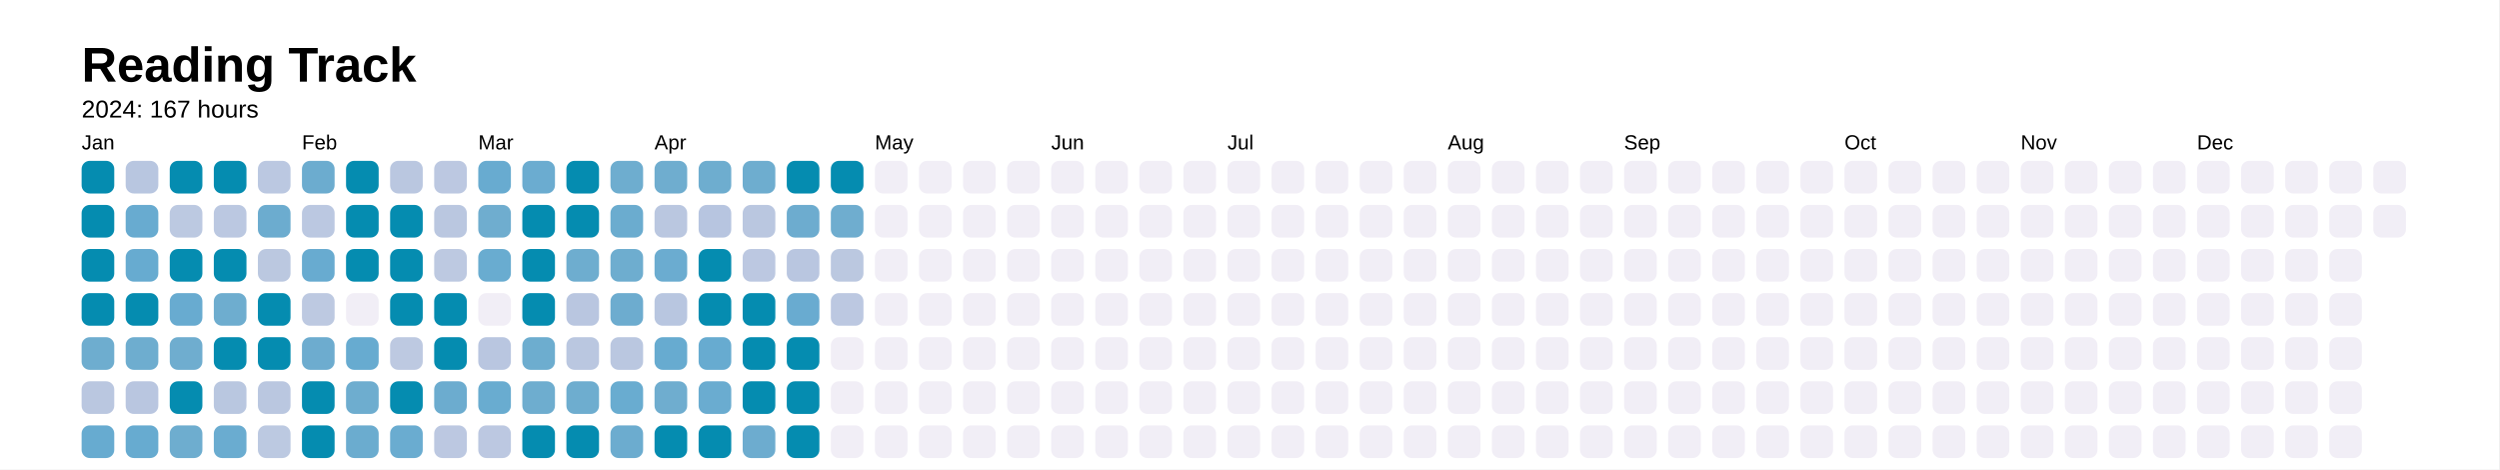
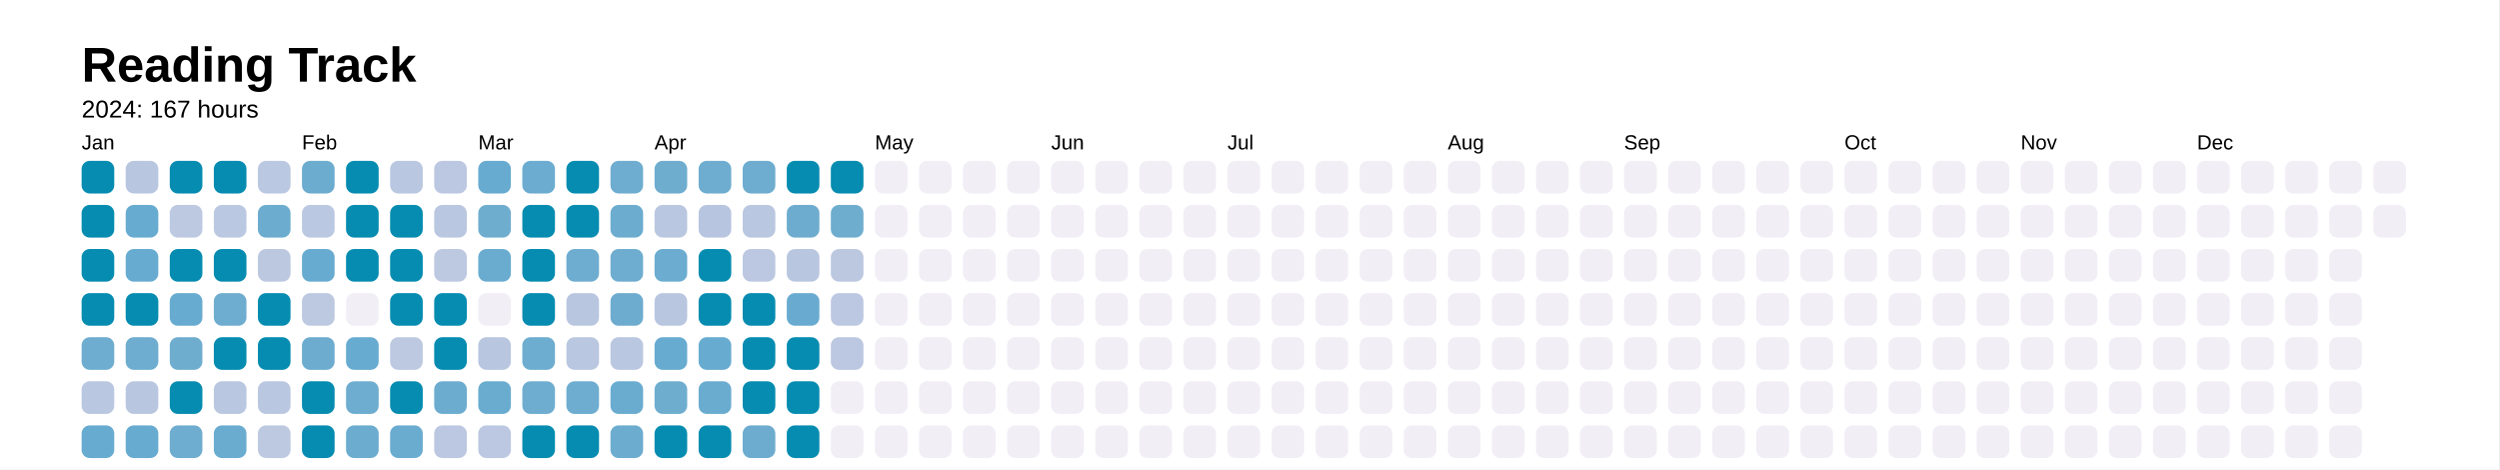
<svg xmlns="http://www.w3.org/2000/svg" baseProfile="full" height="57.5mm" version="1.1" viewBox="0,0,306.2,57.5" width="306.2mm">
  <defs />
  <rect fill="#FFFFFF" height="57.5" width="306.2" x="0" y="0" />
  <text fill="#000000" style="font-size:6px; font-family:Arial; font-weight:bold;" x="10" y="10">Reading Track</text>
  <text fill="#000000" style="font-size:3px; font-family:Arial;" x="10" y="14.4">2024: 167 hours</text>
  <text fill="#000000" style="font-size:2.5px; font-family:Arial" x="10" y="18.3">Jan</text>
  <rect fill="#058cb0" height="4" rx="1" ry="1" width="4" x="10" y="19.7" />
  <rect fill="#058cb0" height="4" rx="1" ry="1" width="4" x="10" y="25.1" />
  <rect fill="#058cb0" height="4" rx="1" ry="1" width="4" x="10" y="30.5" />
  <rect fill="#058cb0" height="4" rx="1" ry="1" width="4" x="10" y="35.9" />
  <rect fill="#6eadcf" height="4" rx="1" ry="1" width="4" x="10" y="41.3" />
  <rect fill="#bac7e0" height="4" rx="1" ry="1" width="4" x="10" y="46.7" />
  <rect fill="#67abd0" height="4" rx="1" ry="1" width="4" x="10" y="52.1" />
  <rect fill="#b8c6e0" height="4" rx="1" ry="1" width="4" x="15.4" y="19.7" />
  <rect fill="#68abd0" height="4" rx="1" ry="1" width="4" x="15.4" y="25.1" />
  <rect fill="#67abd0" height="4" rx="1" ry="1" width="4" x="15.4" y="30.5" />
  <rect fill="#058cb0" height="4" rx="1" ry="1" width="4" x="15.4" y="35.9" />
  <rect fill="#6eadcf" height="4" rx="1" ry="1" width="4" x="15.4" y="41.3" />
  <rect fill="#b9c6e0" height="4" rx="1" ry="1" width="4" x="15.4" y="46.7" />
  <rect fill="#67abd0" height="4" rx="1" ry="1" width="4" x="15.4" y="52.1" />
  <rect fill="#058cb0" height="4" rx="1" ry="1" width="4" x="20.8" y="19.7" />
  <rect fill="#bcc9e1" height="4" rx="1" ry="1" width="4" x="20.8" y="25.1" />
  <rect fill="#058cb0" height="4" rx="1" ry="1" width="4" x="20.8" y="30.5" />
  <rect fill="#68abd0" height="4" rx="1" ry="1" width="4" x="20.8" y="35.9" />
  <rect fill="#6fadcf" height="4" rx="1" ry="1" width="4" x="20.8" y="41.3" />
  <rect fill="#058cb0" height="4" rx="1" ry="1" width="4" x="20.8" y="46.7" />
  <rect fill="#6eadcf" height="4" rx="1" ry="1" width="4" x="20.8" y="52.1" />
  <rect fill="#058cb0" height="4" rx="1" ry="1" width="4" x="26.2" y="19.7" />
  <rect fill="#bbc8e1" height="4" rx="1" ry="1" width="4" x="26.2" y="25.1" />
  <rect fill="#058cb0" height="4" rx="1" ry="1" width="4" x="26.2" y="30.5" />
  <rect fill="#6eadcf" height="4" rx="1" ry="1" width="4" x="26.2" y="35.9" />
  <rect fill="#058cb0" height="4" rx="1" ry="1" width="4" x="26.2" y="41.3" />
  <rect fill="#b9c7e0" height="4" rx="1" ry="1" width="4" x="26.2" y="46.7" />
  <rect fill="#6aacd0" height="4" rx="1" ry="1" width="4" x="26.2" y="52.1" />
  <rect fill="#bbc8e1" height="4" rx="1" ry="1" width="4" x="31.6" y="19.7" />
  <rect fill="#6caccf" height="4" rx="1" ry="1" width="4" x="31.6" y="25.1" />
  <rect fill="#bbc8e0" height="4" rx="1" ry="1" width="4" x="31.6" y="30.5" />
  <rect fill="#058cb0" height="4" rx="1" ry="1" width="4" x="31.6" y="35.9" />
  <rect fill="#058cb0" height="4" rx="1" ry="1" width="4" x="31.6" y="41.3" />
  <rect fill="#bac7e0" height="4" rx="1" ry="1" width="4" x="31.6" y="46.7" />
  <rect fill="#bcc9e1" height="4" rx="1" ry="1" width="4" x="31.6" y="52.1" />
  <text fill="#000000" style="font-size:2.5px; font-family:Arial" x="37.0" y="18.3">Feb</text>
  <rect fill="#6caccf" height="4" rx="1" ry="1" width="4" x="37.0" y="19.7" />
  <rect fill="#bbc8e1" height="4" rx="1" ry="1" width="4" x="37.0" y="25.1" />
  <rect fill="#68abd0" height="4" rx="1" ry="1" width="4" x="37.0" y="30.5" />
  <rect fill="#bdc9e1" height="4" rx="1" ry="1" width="4" x="37.0" y="35.9" />
  <rect fill="#6daccf" height="4" rx="1" ry="1" width="4" x="37.0" y="41.3" />
  <rect fill="#058cb0" height="4" rx="1" ry="1" width="4" x="37.0" y="46.7" />
  <rect fill="#058cb0" height="4" rx="1" ry="1" width="4" x="37.0" y="52.1" />
  <rect fill="#058cb0" height="4" rx="1" ry="1" width="4" x="42.4" y="19.7" />
  <rect fill="#058cb0" height="4" rx="1" ry="1" width="4" x="42.4" y="25.1" />
  <rect fill="#058cb0" height="4" rx="1" ry="1" width="4" x="42.4" y="30.5" />
  <rect fill="#f1eef6" height="4" rx="1" ry="1" width="4" x="42.4" y="35.9" />
  <rect fill="#67abd0" height="4" rx="1" ry="1" width="4" x="42.4" y="41.3" />
  <rect fill="#6eadcf" height="4" rx="1" ry="1" width="4" x="42.4" y="46.7" />
  <rect fill="#6baccf" height="4" rx="1" ry="1" width="4" x="42.4" y="52.1" />
  <rect fill="#bac7e0" height="4" rx="1" ry="1" width="4" x="47.8" y="19.7" />
  <rect fill="#058cb0" height="4" rx="1" ry="1" width="4" x="47.8" y="25.1" />
  <rect fill="#058cb0" height="4" rx="1" ry="1" width="4" x="47.8" y="30.5" />
  <rect fill="#058cb0" height="4" rx="1" ry="1" width="4" x="47.8" y="35.9" />
  <rect fill="#bdc9e1" height="4" rx="1" ry="1" width="4" x="47.8" y="41.3" />
  <rect fill="#058cb0" height="4" rx="1" ry="1" width="4" x="47.8" y="46.7" />
  <rect fill="#6aacd0" height="4" rx="1" ry="1" width="4" x="47.8" y="52.1" />
  <rect fill="#bcc8e1" height="4" rx="1" ry="1" width="4" x="53.2" y="19.7" />
  <rect fill="#bac7e0" height="4" rx="1" ry="1" width="4" x="53.2" y="25.1" />
  <rect fill="#bdc9e1" height="4" rx="1" ry="1" width="4" x="53.2" y="30.5" />
  <rect fill="#058cb0" height="4" rx="1" ry="1" width="4" x="53.2" y="35.9" />
  <rect fill="#058cb0" height="4" rx="1" ry="1" width="4" x="53.2" y="41.3" />
  <rect fill="#6caccf" height="4" rx="1" ry="1" width="4" x="53.2" y="46.7" />
  <rect fill="#bcc8e1" height="4" rx="1" ry="1" width="4" x="53.2" y="52.1" />
  <text fill="#000000" style="font-size:2.5px; font-family:Arial" x="58.6" y="18.3">Mar</text>
  <rect fill="#68abd0" height="4" rx="1" ry="1" width="4" x="58.6" y="19.7" />
  <rect fill="#6fadcf" height="4" rx="1" ry="1" width="4" x="58.6" y="25.1" />
  <rect fill="#69acd0" height="4" rx="1" ry="1" width="4" x="58.6" y="30.5" />
  <rect fill="#f1eef6" height="4" rx="1" ry="1" width="4" x="58.6" y="35.9" />
  <rect fill="#b9c6e0" height="4" rx="1" ry="1" width="4" x="58.6" y="41.3" />
  <rect fill="#69acd0" height="4" rx="1" ry="1" width="4" x="58.6" y="46.7" />
  <rect fill="#bcc8e1" height="4" rx="1" ry="1" width="4" x="58.6" y="52.1" />
  <rect fill="#6bacd0" height="4" rx="1" ry="1" width="4" x="64" y="19.7" />
  <rect fill="#058cb0" height="4" rx="1" ry="1" width="4" x="64" y="25.1" />
  <rect fill="#058cb0" height="4" rx="1" ry="1" width="4" x="64" y="30.5" />
  <rect fill="#058cb0" height="4" rx="1" ry="1" width="4" x="64" y="35.9" />
  <rect fill="#6dadcf" height="4" rx="1" ry="1" width="4" x="64" y="41.3" />
  <rect fill="#6eadcf" height="4" rx="1" ry="1" width="4" x="64" y="46.7" />
  <rect fill="#058cb0" height="4" rx="1" ry="1" width="4" x="64" y="52.1" />
  <rect fill="#058cb0" height="4" rx="1" ry="1" width="4" x="69.4" y="19.7" />
  <rect fill="#058cb0" height="4" rx="1" ry="1" width="4" x="69.4" y="25.1" />
  <rect fill="#6eadcf" height="4" rx="1" ry="1" width="4" x="69.4" y="30.5" />
  <rect fill="#b9c6e0" height="4" rx="1" ry="1" width="4" x="69.4" y="35.9" />
  <rect fill="#bac7e0" height="4" rx="1" ry="1" width="4" x="69.4" y="41.3" />
  <rect fill="#6eadcf" height="4" rx="1" ry="1" width="4" x="69.4" y="46.7" />
  <rect fill="#058cb0" height="4" rx="1" ry="1" width="4" x="69.4" y="52.1" />
  <rect fill="#6eadcf" height="4" rx="1" ry="1" width="4" x="74.8" y="19.7" />
  <rect fill="#6baccf" height="4" rx="1" ry="1" width="4" x="74.8" y="25.1" />
  <rect fill="#6eadcf" height="4" rx="1" ry="1" width="4" x="74.8" y="30.5" />
  <rect fill="#6daccf" height="4" rx="1" ry="1" width="4" x="74.8" y="35.9" />
  <rect fill="#bac7e0" height="4" rx="1" ry="1" width="4" x="74.8" y="41.3" />
  <rect fill="#69acd0" height="4" rx="1" ry="1" width="4" x="74.8" y="46.7" />
  <rect fill="#6caccf" height="4" rx="1" ry="1" width="4" x="74.8" y="52.1" />
  <text fill="#000000" style="font-size:2.5px; font-family:Arial" x="80.2" y="18.3">Apr</text>
  <rect fill="#6fadcf" height="4" rx="1" ry="1" width="4" x="80.2" y="19.7" />
  <rect fill="#bac7e0" height="4" rx="1" ry="1" width="4" x="80.2" y="25.1" />
  <rect fill="#6bacd0" height="4" rx="1" ry="1" width="4" x="80.2" y="30.5" />
  <rect fill="#b8c6e0" height="4" rx="1" ry="1" width="4" x="80.2" y="35.9" />
  <rect fill="#67abd0" height="4" rx="1" ry="1" width="4" x="80.2" y="41.3" />
  <rect fill="#6fadcf" height="4" rx="1" ry="1" width="4" x="80.2" y="46.7" />
  <rect fill="#058cb0" height="4" rx="1" ry="1" width="4" x="80.2" y="52.1" />
  <rect fill="#6eadcf" height="4" rx="1" ry="1" width="4" x="85.6" y="19.7" />
  <rect fill="#b7c5e0" height="4" rx="1" ry="1" width="4" x="85.6" y="25.1" />
  <rect fill="#058cb0" height="4" rx="1" ry="1" width="4" x="85.6" y="30.5" />
  <rect fill="#058cb0" height="4" rx="1" ry="1" width="4" x="85.6" y="35.9" />
  <rect fill="#67abd0" height="4" rx="1" ry="1" width="4" x="85.6" y="41.3" />
  <rect fill="#6aacd0" height="4" rx="1" ry="1" width="4" x="85.6" y="46.7" />
  <rect fill="#058cb0" height="4" rx="1" ry="1" width="4" x="85.6" y="52.1" />
  <rect fill="#6eadcf" height="4" rx="1" ry="1" width="4" x="91" y="19.7" />
  <rect fill="#bac7e0" height="4" rx="1" ry="1" width="4" x="91" y="25.1" />
  <rect fill="#bcc8e1" height="4" rx="1" ry="1" width="4" x="91" y="30.5" />
  <rect fill="#058cb0" height="4" rx="1" ry="1" width="4" x="91" y="35.9" />
  <rect fill="#058cb0" height="4" rx="1" ry="1" width="4" x="91" y="41.3" />
  <rect fill="#058cb0" height="4" rx="1" ry="1" width="4" x="91" y="46.7" />
  <rect fill="#6daccf" height="4" rx="1" ry="1" width="4" x="91" y="52.1" />
  <rect fill="#058cb0" height="4" rx="1" ry="1" width="4" x="96.4" y="19.7" />
  <rect fill="#6daccf" height="4" rx="1" ry="1" width="4" x="96.4" y="25.1" />
  <rect fill="#b9c6e0" height="4" rx="1" ry="1" width="4" x="96.4" y="30.5" />
  <rect fill="#69abd0" height="4" rx="1" ry="1" width="4" x="96.4" y="35.9" />
  <rect fill="#058cb0" height="4" rx="1" ry="1" width="4" x="96.4" y="41.3" />
  <rect fill="#058cb0" height="4" rx="1" ry="1" width="4" x="96.4" y="46.7" />
  <rect fill="#058cb0" height="4" rx="1" ry="1" width="4" x="96.4" y="52.1" />
  <rect fill="#058cb0" height="4" rx="1" ry="1" width="4" x="101.8" y="19.7" />
  <rect fill="#6fadcf" height="4" rx="1" ry="1" width="4" x="101.8" y="25.1" />
  <rect fill="#bbc8e0" height="4" rx="1" ry="1" width="4" x="101.8" y="30.5" />
  <rect fill="#bcc8e1" height="4" rx="1" ry="1" width="4" x="101.8" y="35.9" />
-   <rect fill="#f1eef6" height="4" rx="1" ry="1" width="4" x="101.8" y="41.3" />
+   <rect fill="#bcc8e1" height="4" rx="1" ry="1" width="4" x="101.8" y="41.3" />
  <rect fill="#f1eef6" height="4" rx="1" ry="1" width="4" x="101.8" y="46.7" />
  <rect fill="#f1eef6" height="4" rx="1" ry="1" width="4" x="101.8" y="52.1" />
  <text fill="#000000" style="font-size:2.5px; font-family:Arial" x="107.2" y="18.3">May</text>
  <rect fill="#f1eef6" height="4" rx="1" ry="1" width="4" x="107.2" y="19.7" />
  <rect fill="#f1eef6" height="4" rx="1" ry="1" width="4" x="107.2" y="25.1" />
  <rect fill="#f1eef6" height="4" rx="1" ry="1" width="4" x="107.2" y="30.5" />
  <rect fill="#f1eef6" height="4" rx="1" ry="1" width="4" x="107.2" y="35.9" />
  <rect fill="#f1eef6" height="4" rx="1" ry="1" width="4" x="107.2" y="41.3" />
  <rect fill="#f1eef6" height="4" rx="1" ry="1" width="4" x="107.2" y="46.7" />
  <rect fill="#f1eef6" height="4" rx="1" ry="1" width="4" x="107.2" y="52.1" />
  <rect fill="#f1eef6" height="4" rx="1" ry="1" width="4" x="112.6" y="19.7" />
  <rect fill="#f1eef6" height="4" rx="1" ry="1" width="4" x="112.6" y="25.1" />
  <rect fill="#f1eef6" height="4" rx="1" ry="1" width="4" x="112.6" y="30.5" />
  <rect fill="#f1eef6" height="4" rx="1" ry="1" width="4" x="112.6" y="35.9" />
  <rect fill="#f1eef6" height="4" rx="1" ry="1" width="4" x="112.6" y="41.3" />
  <rect fill="#f1eef6" height="4" rx="1" ry="1" width="4" x="112.6" y="46.7" />
  <rect fill="#f1eef6" height="4" rx="1" ry="1" width="4" x="112.6" y="52.1" />
  <rect fill="#f1eef6" height="4" rx="1" ry="1" width="4" x="118" y="19.7" />
  <rect fill="#f1eef6" height="4" rx="1" ry="1" width="4" x="118" y="25.1" />
  <rect fill="#f1eef6" height="4" rx="1" ry="1" width="4" x="118" y="30.5" />
  <rect fill="#f1eef6" height="4" rx="1" ry="1" width="4" x="118" y="35.9" />
  <rect fill="#f1eef6" height="4" rx="1" ry="1" width="4" x="118" y="41.3" />
  <rect fill="#f1eef6" height="4" rx="1" ry="1" width="4" x="118" y="46.7" />
  <rect fill="#f1eef6" height="4" rx="1" ry="1" width="4" x="118" y="52.1" />
  <rect fill="#f1eef6" height="4" rx="1" ry="1" width="4" x="123.4" y="19.7" />
  <rect fill="#f1eef6" height="4" rx="1" ry="1" width="4" x="123.4" y="25.1" />
  <rect fill="#f1eef6" height="4" rx="1" ry="1" width="4" x="123.4" y="30.5" />
  <rect fill="#f1eef6" height="4" rx="1" ry="1" width="4" x="123.4" y="35.9" />
  <rect fill="#f1eef6" height="4" rx="1" ry="1" width="4" x="123.4" y="41.3" />
  <rect fill="#f1eef6" height="4" rx="1" ry="1" width="4" x="123.4" y="46.7" />
  <rect fill="#f1eef6" height="4" rx="1" ry="1" width="4" x="123.4" y="52.1" />
  <text fill="#000000" style="font-size:2.5px; font-family:Arial" x="128.8" y="18.3">Jun</text>
  <rect fill="#f1eef6" height="4" rx="1" ry="1" width="4" x="128.8" y="19.7" />
  <rect fill="#f1eef6" height="4" rx="1" ry="1" width="4" x="128.8" y="25.1" />
  <rect fill="#f1eef6" height="4" rx="1" ry="1" width="4" x="128.8" y="30.5" />
  <rect fill="#f1eef6" height="4" rx="1" ry="1" width="4" x="128.8" y="35.9" />
  <rect fill="#f1eef6" height="4" rx="1" ry="1" width="4" x="128.8" y="41.3" />
  <rect fill="#f1eef6" height="4" rx="1" ry="1" width="4" x="128.8" y="46.7" />
  <rect fill="#f1eef6" height="4" rx="1" ry="1" width="4" x="128.8" y="52.1" />
  <rect fill="#f1eef6" height="4" rx="1" ry="1" width="4" x="134.2" y="19.7" />
  <rect fill="#f1eef6" height="4" rx="1" ry="1" width="4" x="134.2" y="25.1" />
  <rect fill="#f1eef6" height="4" rx="1" ry="1" width="4" x="134.2" y="30.5" />
  <rect fill="#f1eef6" height="4" rx="1" ry="1" width="4" x="134.2" y="35.9" />
  <rect fill="#f1eef6" height="4" rx="1" ry="1" width="4" x="134.2" y="41.3" />
  <rect fill="#f1eef6" height="4" rx="1" ry="1" width="4" x="134.2" y="46.7" />
  <rect fill="#f1eef6" height="4" rx="1" ry="1" width="4" x="134.2" y="52.1" />
  <rect fill="#f1eef6" height="4" rx="1" ry="1" width="4" x="139.6" y="19.7" />
  <rect fill="#f1eef6" height="4" rx="1" ry="1" width="4" x="139.6" y="25.1" />
  <rect fill="#f1eef6" height="4" rx="1" ry="1" width="4" x="139.6" y="30.5" />
  <rect fill="#f1eef6" height="4" rx="1" ry="1" width="4" x="139.6" y="35.9" />
  <rect fill="#f1eef6" height="4" rx="1" ry="1" width="4" x="139.6" y="41.3" />
  <rect fill="#f1eef6" height="4" rx="1" ry="1" width="4" x="139.6" y="46.7" />
  <rect fill="#f1eef6" height="4" rx="1" ry="1" width="4" x="139.6" y="52.1" />
  <rect fill="#f1eef6" height="4" rx="1" ry="1" width="4" x="145" y="19.7" />
  <rect fill="#f1eef6" height="4" rx="1" ry="1" width="4" x="145" y="25.1" />
  <rect fill="#f1eef6" height="4" rx="1" ry="1" width="4" x="145" y="30.5" />
  <rect fill="#f1eef6" height="4" rx="1" ry="1" width="4" x="145" y="35.9" />
  <rect fill="#f1eef6" height="4" rx="1" ry="1" width="4" x="145" y="41.3" />
  <rect fill="#f1eef6" height="4" rx="1" ry="1" width="4" x="145" y="46.7" />
  <rect fill="#f1eef6" height="4" rx="1" ry="1" width="4" x="145" y="52.1" />
  <text fill="#000000" style="font-size:2.5px; font-family:Arial" x="150.4" y="18.3">Jul</text>
  <rect fill="#f1eef6" height="4" rx="1" ry="1" width="4" x="150.4" y="19.7" />
  <rect fill="#f1eef6" height="4" rx="1" ry="1" width="4" x="150.4" y="25.1" />
  <rect fill="#f1eef6" height="4" rx="1" ry="1" width="4" x="150.4" y="30.5" />
  <rect fill="#f1eef6" height="4" rx="1" ry="1" width="4" x="150.4" y="35.9" />
  <rect fill="#f1eef6" height="4" rx="1" ry="1" width="4" x="150.4" y="41.3" />
  <rect fill="#f1eef6" height="4" rx="1" ry="1" width="4" x="150.4" y="46.7" />
  <rect fill="#f1eef6" height="4" rx="1" ry="1" width="4" x="150.4" y="52.1" />
  <rect fill="#f1eef6" height="4" rx="1" ry="1" width="4" x="155.8" y="19.7" />
  <rect fill="#f1eef6" height="4" rx="1" ry="1" width="4" x="155.8" y="25.1" />
  <rect fill="#f1eef6" height="4" rx="1" ry="1" width="4" x="155.8" y="30.5" />
  <rect fill="#f1eef6" height="4" rx="1" ry="1" width="4" x="155.8" y="35.9" />
  <rect fill="#f1eef6" height="4" rx="1" ry="1" width="4" x="155.8" y="41.3" />
  <rect fill="#f1eef6" height="4" rx="1" ry="1" width="4" x="155.8" y="46.7" />
  <rect fill="#f1eef6" height="4" rx="1" ry="1" width="4" x="155.8" y="52.1" />
  <rect fill="#f1eef6" height="4" rx="1" ry="1" width="4" x="161.2" y="19.7" />
  <rect fill="#f1eef6" height="4" rx="1" ry="1" width="4" x="161.2" y="25.1" />
  <rect fill="#f1eef6" height="4" rx="1" ry="1" width="4" x="161.2" y="30.5" />
  <rect fill="#f1eef6" height="4" rx="1" ry="1" width="4" x="161.2" y="35.9" />
  <rect fill="#f1eef6" height="4" rx="1" ry="1" width="4" x="161.2" y="41.3" />
  <rect fill="#f1eef6" height="4" rx="1" ry="1" width="4" x="161.2" y="46.7" />
  <rect fill="#f1eef6" height="4" rx="1" ry="1" width="4" x="161.2" y="52.1" />
  <rect fill="#f1eef6" height="4" rx="1" ry="1" width="4" x="166.6" y="19.7" />
  <rect fill="#f1eef6" height="4" rx="1" ry="1" width="4" x="166.6" y="25.1" />
  <rect fill="#f1eef6" height="4" rx="1" ry="1" width="4" x="166.6" y="30.5" />
  <rect fill="#f1eef6" height="4" rx="1" ry="1" width="4" x="166.6" y="35.9" />
  <rect fill="#f1eef6" height="4" rx="1" ry="1" width="4" x="166.6" y="41.3" />
  <rect fill="#f1eef6" height="4" rx="1" ry="1" width="4" x="166.6" y="46.7" />
  <rect fill="#f1eef6" height="4" rx="1" ry="1" width="4" x="166.6" y="52.1" />
  <rect fill="#f1eef6" height="4" rx="1" ry="1" width="4" x="172" y="19.7" />
  <rect fill="#f1eef6" height="4" rx="1" ry="1" width="4" x="172" y="25.1" />
  <rect fill="#f1eef6" height="4" rx="1" ry="1" width="4" x="172" y="30.5" />
  <rect fill="#f1eef6" height="4" rx="1" ry="1" width="4" x="172" y="35.9" />
  <rect fill="#f1eef6" height="4" rx="1" ry="1" width="4" x="172" y="41.3" />
  <rect fill="#f1eef6" height="4" rx="1" ry="1" width="4" x="172" y="46.7" />
  <rect fill="#f1eef6" height="4" rx="1" ry="1" width="4" x="172" y="52.1" />
  <text fill="#000000" style="font-size:2.5px; font-family:Arial" x="177.4" y="18.3">Aug</text>
  <rect fill="#f1eef6" height="4" rx="1" ry="1" width="4" x="177.4" y="19.7" />
  <rect fill="#f1eef6" height="4" rx="1" ry="1" width="4" x="177.4" y="25.1" />
  <rect fill="#f1eef6" height="4" rx="1" ry="1" width="4" x="177.4" y="30.5" />
  <rect fill="#f1eef6" height="4" rx="1" ry="1" width="4" x="177.4" y="35.9" />
  <rect fill="#f1eef6" height="4" rx="1" ry="1" width="4" x="177.4" y="41.3" />
  <rect fill="#f1eef6" height="4" rx="1" ry="1" width="4" x="177.4" y="46.7" />
  <rect fill="#f1eef6" height="4" rx="1" ry="1" width="4" x="177.4" y="52.1" />
  <rect fill="#f1eef6" height="4" rx="1" ry="1" width="4" x="182.8" y="19.7" />
  <rect fill="#f1eef6" height="4" rx="1" ry="1" width="4" x="182.8" y="25.1" />
  <rect fill="#f1eef6" height="4" rx="1" ry="1" width="4" x="182.8" y="30.5" />
  <rect fill="#f1eef6" height="4" rx="1" ry="1" width="4" x="182.8" y="35.9" />
  <rect fill="#f1eef6" height="4" rx="1" ry="1" width="4" x="182.8" y="41.3" />
  <rect fill="#f1eef6" height="4" rx="1" ry="1" width="4" x="182.8" y="46.7" />
  <rect fill="#f1eef6" height="4" rx="1" ry="1" width="4" x="182.8" y="52.1" />
  <rect fill="#f1eef6" height="4" rx="1" ry="1" width="4" x="188.2" y="19.7" />
  <rect fill="#f1eef6" height="4" rx="1" ry="1" width="4" x="188.2" y="25.1" />
  <rect fill="#f1eef6" height="4" rx="1" ry="1" width="4" x="188.2" y="30.5" />
  <rect fill="#f1eef6" height="4" rx="1" ry="1" width="4" x="188.2" y="35.9" />
  <rect fill="#f1eef6" height="4" rx="1" ry="1" width="4" x="188.2" y="41.3" />
  <rect fill="#f1eef6" height="4" rx="1" ry="1" width="4" x="188.2" y="46.7" />
  <rect fill="#f1eef6" height="4" rx="1" ry="1" width="4" x="188.2" y="52.1" />
  <rect fill="#f1eef6" height="4" rx="1" ry="1" width="4" x="193.6" y="19.7" />
  <rect fill="#f1eef6" height="4" rx="1" ry="1" width="4" x="193.6" y="25.1" />
  <rect fill="#f1eef6" height="4" rx="1" ry="1" width="4" x="193.6" y="30.5" />
  <rect fill="#f1eef6" height="4" rx="1" ry="1" width="4" x="193.6" y="35.9" />
  <rect fill="#f1eef6" height="4" rx="1" ry="1" width="4" x="193.6" y="41.3" />
  <rect fill="#f1eef6" height="4" rx="1" ry="1" width="4" x="193.6" y="46.7" />
  <rect fill="#f1eef6" height="4" rx="1" ry="1" width="4" x="193.6" y="52.1" />
  <text fill="#000000" style="font-size:2.5px; font-family:Arial" x="199" y="18.3">Sep</text>
  <rect fill="#f1eef6" height="4" rx="1" ry="1" width="4" x="199" y="19.7" />
  <rect fill="#f1eef6" height="4" rx="1" ry="1" width="4" x="199" y="25.1" />
  <rect fill="#f1eef6" height="4" rx="1" ry="1" width="4" x="199" y="30.5" />
  <rect fill="#f1eef6" height="4" rx="1" ry="1" width="4" x="199" y="35.9" />
  <rect fill="#f1eef6" height="4" rx="1" ry="1" width="4" x="199" y="41.3" />
  <rect fill="#f1eef6" height="4" rx="1" ry="1" width="4" x="199" y="46.7" />
  <rect fill="#f1eef6" height="4" rx="1" ry="1" width="4" x="199" y="52.1" />
  <rect fill="#f1eef6" height="4" rx="1" ry="1" width="4" x="204.4" y="19.7" />
  <rect fill="#f1eef6" height="4" rx="1" ry="1" width="4" x="204.4" y="25.1" />
  <rect fill="#f1eef6" height="4" rx="1" ry="1" width="4" x="204.4" y="30.5" />
  <rect fill="#f1eef6" height="4" rx="1" ry="1" width="4" x="204.4" y="35.9" />
  <rect fill="#f1eef6" height="4" rx="1" ry="1" width="4" x="204.4" y="41.3" />
  <rect fill="#f1eef6" height="4" rx="1" ry="1" width="4" x="204.4" y="46.7" />
  <rect fill="#f1eef6" height="4" rx="1" ry="1" width="4" x="204.4" y="52.1" />
  <rect fill="#f1eef6" height="4" rx="1" ry="1" width="4" x="209.8" y="19.7" />
  <rect fill="#f1eef6" height="4" rx="1" ry="1" width="4" x="209.8" y="25.1" />
  <rect fill="#f1eef6" height="4" rx="1" ry="1" width="4" x="209.8" y="30.5" />
  <rect fill="#f1eef6" height="4" rx="1" ry="1" width="4" x="209.8" y="35.9" />
  <rect fill="#f1eef6" height="4" rx="1" ry="1" width="4" x="209.8" y="41.3" />
  <rect fill="#f1eef6" height="4" rx="1" ry="1" width="4" x="209.8" y="46.7" />
  <rect fill="#f1eef6" height="4" rx="1" ry="1" width="4" x="209.8" y="52.1" />
  <rect fill="#f1eef6" height="4" rx="1" ry="1" width="4" x="215.2" y="19.7" />
  <rect fill="#f1eef6" height="4" rx="1" ry="1" width="4" x="215.2" y="25.1" />
  <rect fill="#f1eef6" height="4" rx="1" ry="1" width="4" x="215.2" y="30.5" />
  <rect fill="#f1eef6" height="4" rx="1" ry="1" width="4" x="215.2" y="35.9" />
  <rect fill="#f1eef6" height="4" rx="1" ry="1" width="4" x="215.2" y="41.3" />
  <rect fill="#f1eef6" height="4" rx="1" ry="1" width="4" x="215.2" y="46.7" />
  <rect fill="#f1eef6" height="4" rx="1" ry="1" width="4" x="215.2" y="52.1" />
  <rect fill="#f1eef6" height="4" rx="1" ry="1" width="4" x="220.6" y="19.7" />
  <rect fill="#f1eef6" height="4" rx="1" ry="1" width="4" x="220.6" y="25.1" />
  <rect fill="#f1eef6" height="4" rx="1" ry="1" width="4" x="220.6" y="30.5" />
  <rect fill="#f1eef6" height="4" rx="1" ry="1" width="4" x="220.6" y="35.9" />
  <rect fill="#f1eef6" height="4" rx="1" ry="1" width="4" x="220.6" y="41.3" />
  <rect fill="#f1eef6" height="4" rx="1" ry="1" width="4" x="220.6" y="46.7" />
  <rect fill="#f1eef6" height="4" rx="1" ry="1" width="4" x="220.6" y="52.1" />
  <text fill="#000000" style="font-size:2.5px; font-family:Arial" x="226" y="18.3">Oct</text>
  <rect fill="#f1eef6" height="4" rx="1" ry="1" width="4" x="226" y="19.7" />
  <rect fill="#f1eef6" height="4" rx="1" ry="1" width="4" x="226" y="25.1" />
  <rect fill="#f1eef6" height="4" rx="1" ry="1" width="4" x="226" y="30.5" />
  <rect fill="#f1eef6" height="4" rx="1" ry="1" width="4" x="226" y="35.9" />
  <rect fill="#f1eef6" height="4" rx="1" ry="1" width="4" x="226" y="41.3" />
  <rect fill="#f1eef6" height="4" rx="1" ry="1" width="4" x="226" y="46.7" />
  <rect fill="#f1eef6" height="4" rx="1" ry="1" width="4" x="226" y="52.1" />
  <rect fill="#f1eef6" height="4" rx="1" ry="1" width="4" x="231.4" y="19.7" />
  <rect fill="#f1eef6" height="4" rx="1" ry="1" width="4" x="231.4" y="25.1" />
  <rect fill="#f1eef6" height="4" rx="1" ry="1" width="4" x="231.4" y="30.5" />
  <rect fill="#f1eef6" height="4" rx="1" ry="1" width="4" x="231.4" y="35.9" />
  <rect fill="#f1eef6" height="4" rx="1" ry="1" width="4" x="231.4" y="41.3" />
  <rect fill="#f1eef6" height="4" rx="1" ry="1" width="4" x="231.4" y="46.7" />
  <rect fill="#f1eef6" height="4" rx="1" ry="1" width="4" x="231.4" y="52.1" />
  <rect fill="#f1eef6" height="4" rx="1" ry="1" width="4" x="236.8" y="19.7" />
  <rect fill="#f1eef6" height="4" rx="1" ry="1" width="4" x="236.8" y="25.1" />
  <rect fill="#f1eef6" height="4" rx="1" ry="1" width="4" x="236.8" y="30.5" />
  <rect fill="#f1eef6" height="4" rx="1" ry="1" width="4" x="236.8" y="35.9" />
  <rect fill="#f1eef6" height="4" rx="1" ry="1" width="4" x="236.8" y="41.3" />
  <rect fill="#f1eef6" height="4" rx="1" ry="1" width="4" x="236.8" y="46.7" />
  <rect fill="#f1eef6" height="4" rx="1" ry="1" width="4" x="236.8" y="52.1" />
  <rect fill="#f1eef6" height="4" rx="1" ry="1" width="4" x="242.2" y="19.7" />
  <rect fill="#f1eef6" height="4" rx="1" ry="1" width="4" x="242.2" y="25.1" />
  <rect fill="#f1eef6" height="4" rx="1" ry="1" width="4" x="242.2" y="30.5" />
  <rect fill="#f1eef6" height="4" rx="1" ry="1" width="4" x="242.2" y="35.9" />
  <rect fill="#f1eef6" height="4" rx="1" ry="1" width="4" x="242.2" y="41.3" />
  <rect fill="#f1eef6" height="4" rx="1" ry="1" width="4" x="242.2" y="46.7" />
  <rect fill="#f1eef6" height="4" rx="1" ry="1" width="4" x="242.2" y="52.1" />
  <text fill="#000000" style="font-size:2.5px; font-family:Arial" x="247.6" y="18.3">Nov</text>
  <rect fill="#f1eef6" height="4" rx="1" ry="1" width="4" x="247.6" y="19.7" />
  <rect fill="#f1eef6" height="4" rx="1" ry="1" width="4" x="247.6" y="25.1" />
  <rect fill="#f1eef6" height="4" rx="1" ry="1" width="4" x="247.6" y="30.5" />
  <rect fill="#f1eef6" height="4" rx="1" ry="1" width="4" x="247.6" y="35.9" />
  <rect fill="#f1eef6" height="4" rx="1" ry="1" width="4" x="247.6" y="41.3" />
  <rect fill="#f1eef6" height="4" rx="1" ry="1" width="4" x="247.6" y="46.7" />
  <rect fill="#f1eef6" height="4" rx="1" ry="1" width="4" x="247.6" y="52.1" />
  <rect fill="#f1eef6" height="4" rx="1" ry="1" width="4" x="253" y="19.7" />
  <rect fill="#f1eef6" height="4" rx="1" ry="1" width="4" x="253" y="25.1" />
  <rect fill="#f1eef6" height="4" rx="1" ry="1" width="4" x="253" y="30.5" />
  <rect fill="#f1eef6" height="4" rx="1" ry="1" width="4" x="253" y="35.9" />
  <rect fill="#f1eef6" height="4" rx="1" ry="1" width="4" x="253" y="41.3" />
  <rect fill="#f1eef6" height="4" rx="1" ry="1" width="4" x="253" y="46.7" />
  <rect fill="#f1eef6" height="4" rx="1" ry="1" width="4" x="253" y="52.1" />
  <rect fill="#f1eef6" height="4" rx="1" ry="1" width="4" x="258.4" y="19.7" />
  <rect fill="#f1eef6" height="4" rx="1" ry="1" width="4" x="258.4" y="25.1" />
  <rect fill="#f1eef6" height="4" rx="1" ry="1" width="4" x="258.4" y="30.5" />
  <rect fill="#f1eef6" height="4" rx="1" ry="1" width="4" x="258.4" y="35.9" />
  <rect fill="#f1eef6" height="4" rx="1" ry="1" width="4" x="258.4" y="41.3" />
  <rect fill="#f1eef6" height="4" rx="1" ry="1" width="4" x="258.4" y="46.7" />
  <rect fill="#f1eef6" height="4" rx="1" ry="1" width="4" x="258.4" y="52.1" />
  <rect fill="#f1eef6" height="4" rx="1" ry="1" width="4" x="263.8" y="19.7" />
  <rect fill="#f1eef6" height="4" rx="1" ry="1" width="4" x="263.8" y="25.1" />
  <rect fill="#f1eef6" height="4" rx="1" ry="1" width="4" x="263.8" y="30.5" />
  <rect fill="#f1eef6" height="4" rx="1" ry="1" width="4" x="263.8" y="35.9" />
  <rect fill="#f1eef6" height="4" rx="1" ry="1" width="4" x="263.8" y="41.3" />
  <rect fill="#f1eef6" height="4" rx="1" ry="1" width="4" x="263.8" y="46.7" />
  <rect fill="#f1eef6" height="4" rx="1" ry="1" width="4" x="263.8" y="52.1" />
  <text fill="#000000" style="font-size:2.5px; font-family:Arial" x="269.2" y="18.3">Dec</text>
  <rect fill="#f1eef6" height="4" rx="1" ry="1" width="4" x="269.2" y="19.7" />
  <rect fill="#f1eef6" height="4" rx="1" ry="1" width="4" x="269.2" y="25.1" />
  <rect fill="#f1eef6" height="4" rx="1" ry="1" width="4" x="269.2" y="30.5" />
  <rect fill="#f1eef6" height="4" rx="1" ry="1" width="4" x="269.2" y="35.9" />
  <rect fill="#f1eef6" height="4" rx="1" ry="1" width="4" x="269.2" y="41.3" />
  <rect fill="#f1eef6" height="4" rx="1" ry="1" width="4" x="269.2" y="46.7" />
  <rect fill="#f1eef6" height="4" rx="1" ry="1" width="4" x="269.2" y="52.1" />
  <rect fill="#f1eef6" height="4" rx="1" ry="1" width="4" x="274.6" y="19.7" />
  <rect fill="#f1eef6" height="4" rx="1" ry="1" width="4" x="274.6" y="25.1" />
  <rect fill="#f1eef6" height="4" rx="1" ry="1" width="4" x="274.6" y="30.5" />
  <rect fill="#f1eef6" height="4" rx="1" ry="1" width="4" x="274.6" y="35.9" />
  <rect fill="#f1eef6" height="4" rx="1" ry="1" width="4" x="274.6" y="41.3" />
  <rect fill="#f1eef6" height="4" rx="1" ry="1" width="4" x="274.6" y="46.7" />
  <rect fill="#f1eef6" height="4" rx="1" ry="1" width="4" x="274.6" y="52.1" />
  <rect fill="#f1eef6" height="4" rx="1" ry="1" width="4" x="280" y="19.7" />
  <rect fill="#f1eef6" height="4" rx="1" ry="1" width="4" x="280" y="25.1" />
  <rect fill="#f1eef6" height="4" rx="1" ry="1" width="4" x="280" y="30.5" />
  <rect fill="#f1eef6" height="4" rx="1" ry="1" width="4" x="280" y="35.9" />
  <rect fill="#f1eef6" height="4" rx="1" ry="1" width="4" x="280" y="41.3" />
  <rect fill="#f1eef6" height="4" rx="1" ry="1" width="4" x="280" y="46.7" />
  <rect fill="#f1eef6" height="4" rx="1" ry="1" width="4" x="280" y="52.1" />
  <rect fill="#f1eef6" height="4" rx="1" ry="1" width="4" x="285.4" y="19.7" />
  <rect fill="#f1eef6" height="4" rx="1" ry="1" width="4" x="285.4" y="25.1" />
  <rect fill="#f1eef6" height="4" rx="1" ry="1" width="4" x="285.4" y="30.5" />
  <rect fill="#f1eef6" height="4" rx="1" ry="1" width="4" x="285.4" y="35.9" />
  <rect fill="#f1eef6" height="4" rx="1" ry="1" width="4" x="285.4" y="41.3" />
  <rect fill="#f1eef6" height="4" rx="1" ry="1" width="4" x="285.4" y="46.7" />
  <rect fill="#f1eef6" height="4" rx="1" ry="1" width="4" x="285.4" y="52.1" />
  <rect fill="#f1eef6" height="4" rx="1" ry="1" width="4" x="290.8" y="19.7" />
  <rect fill="#f1eef6" height="4" rx="1" ry="1" width="4" x="290.8" y="25.1" />
</svg>
